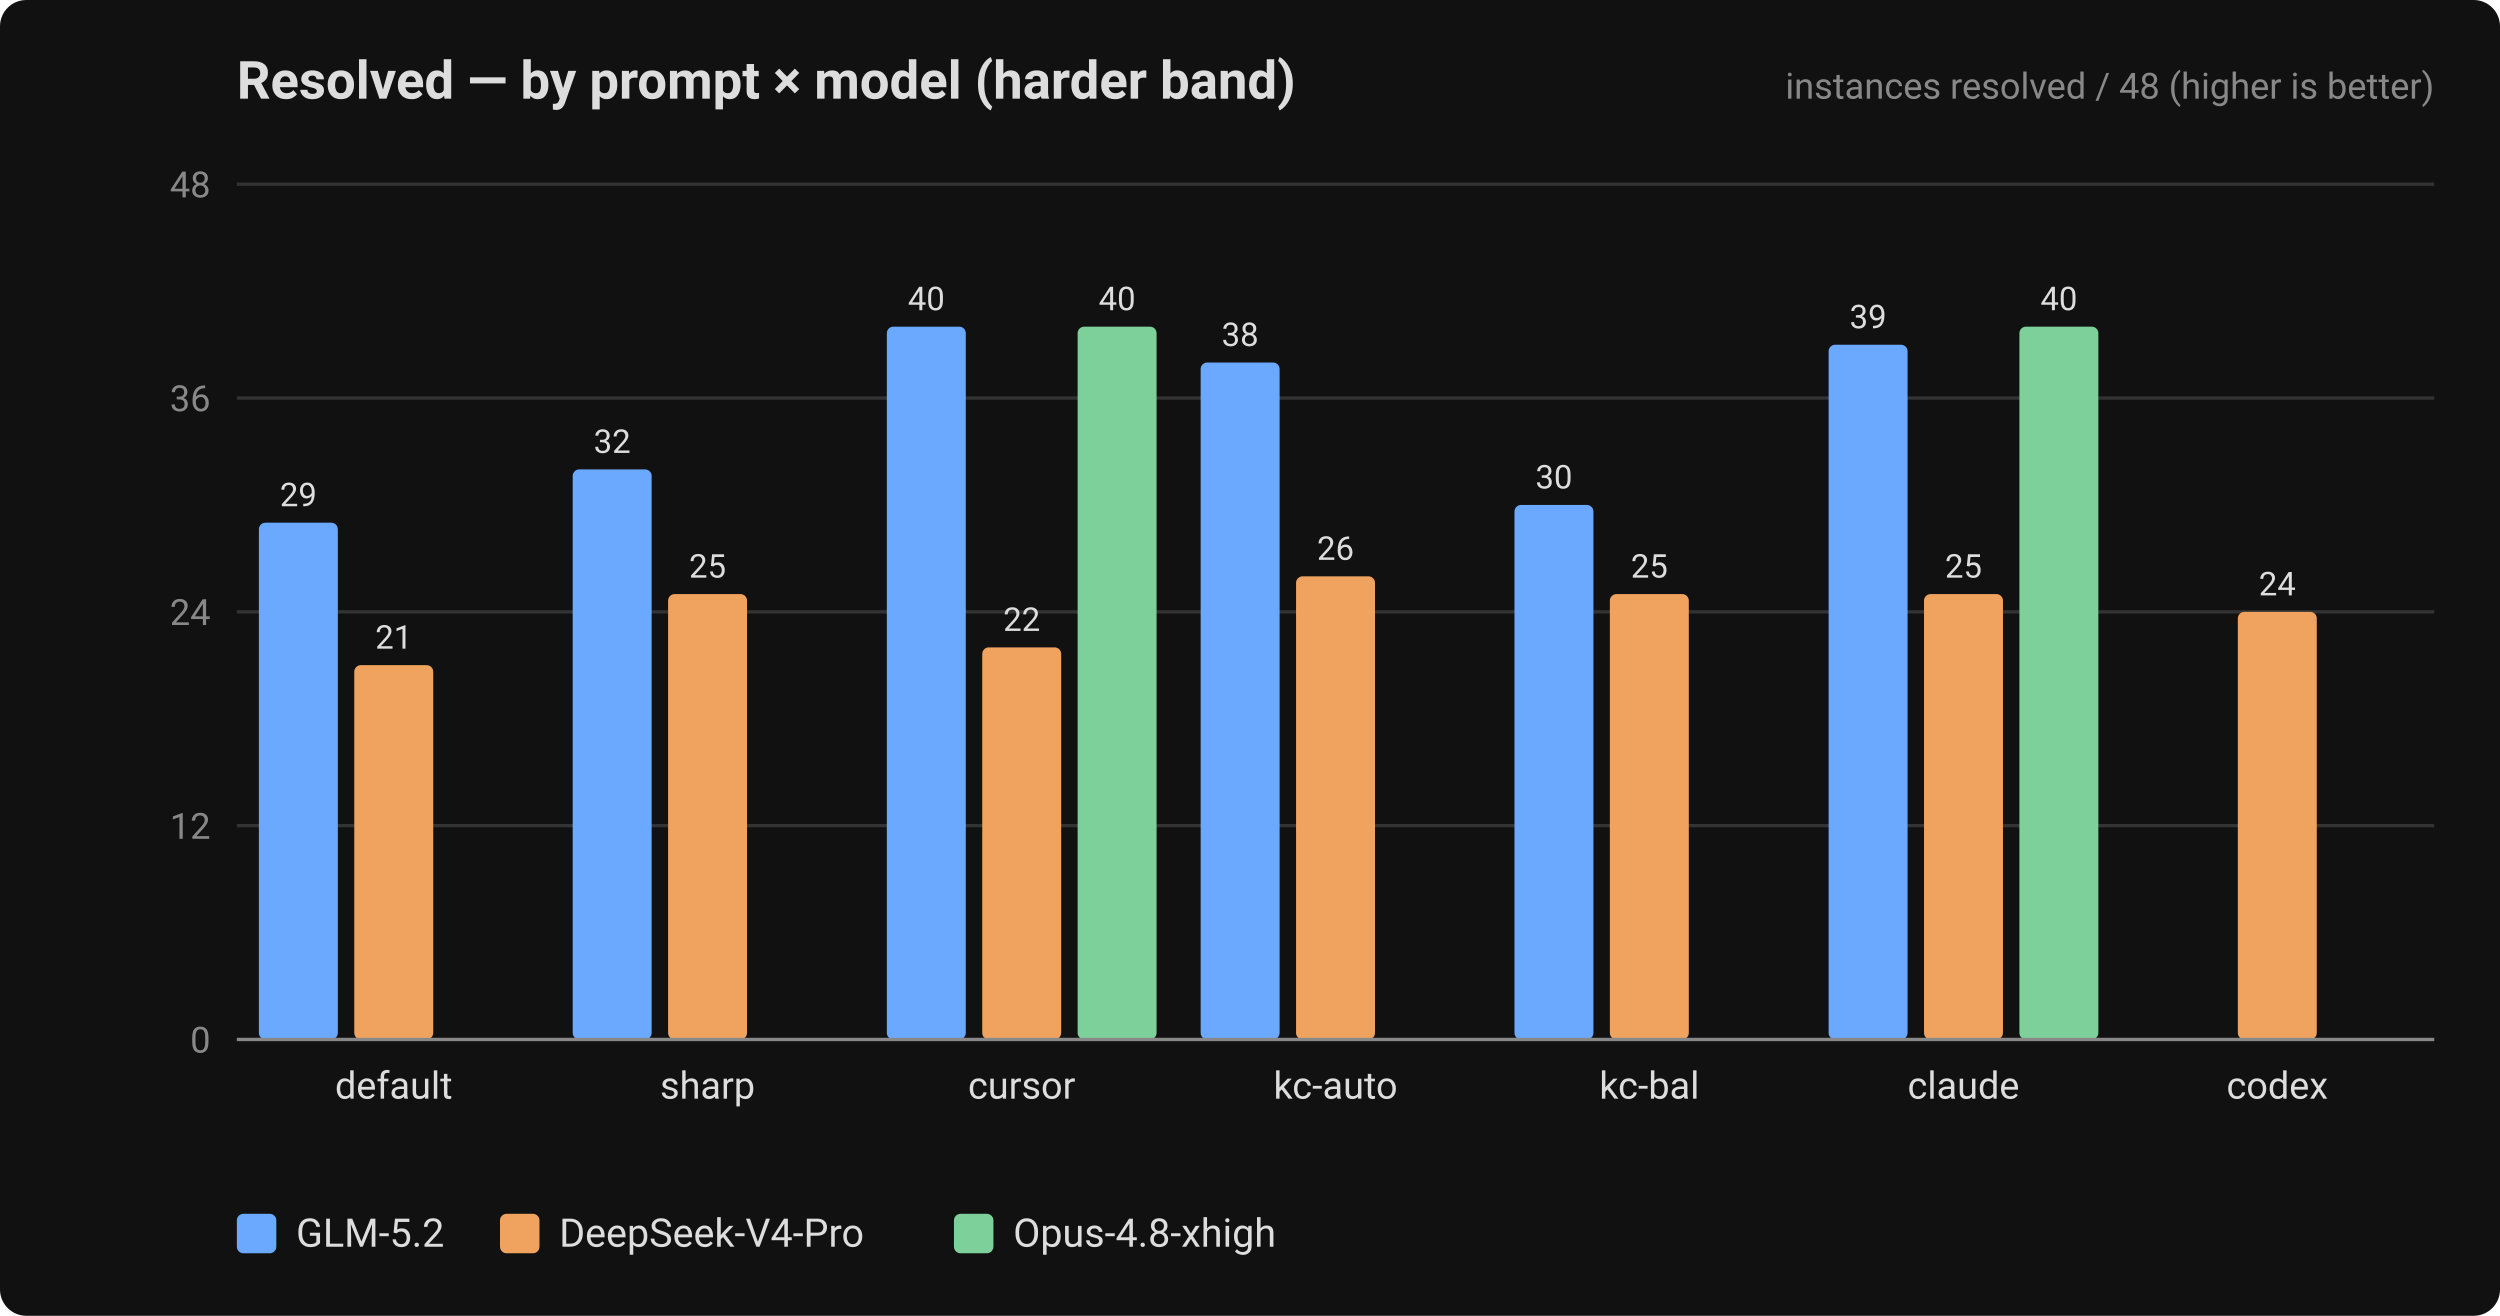
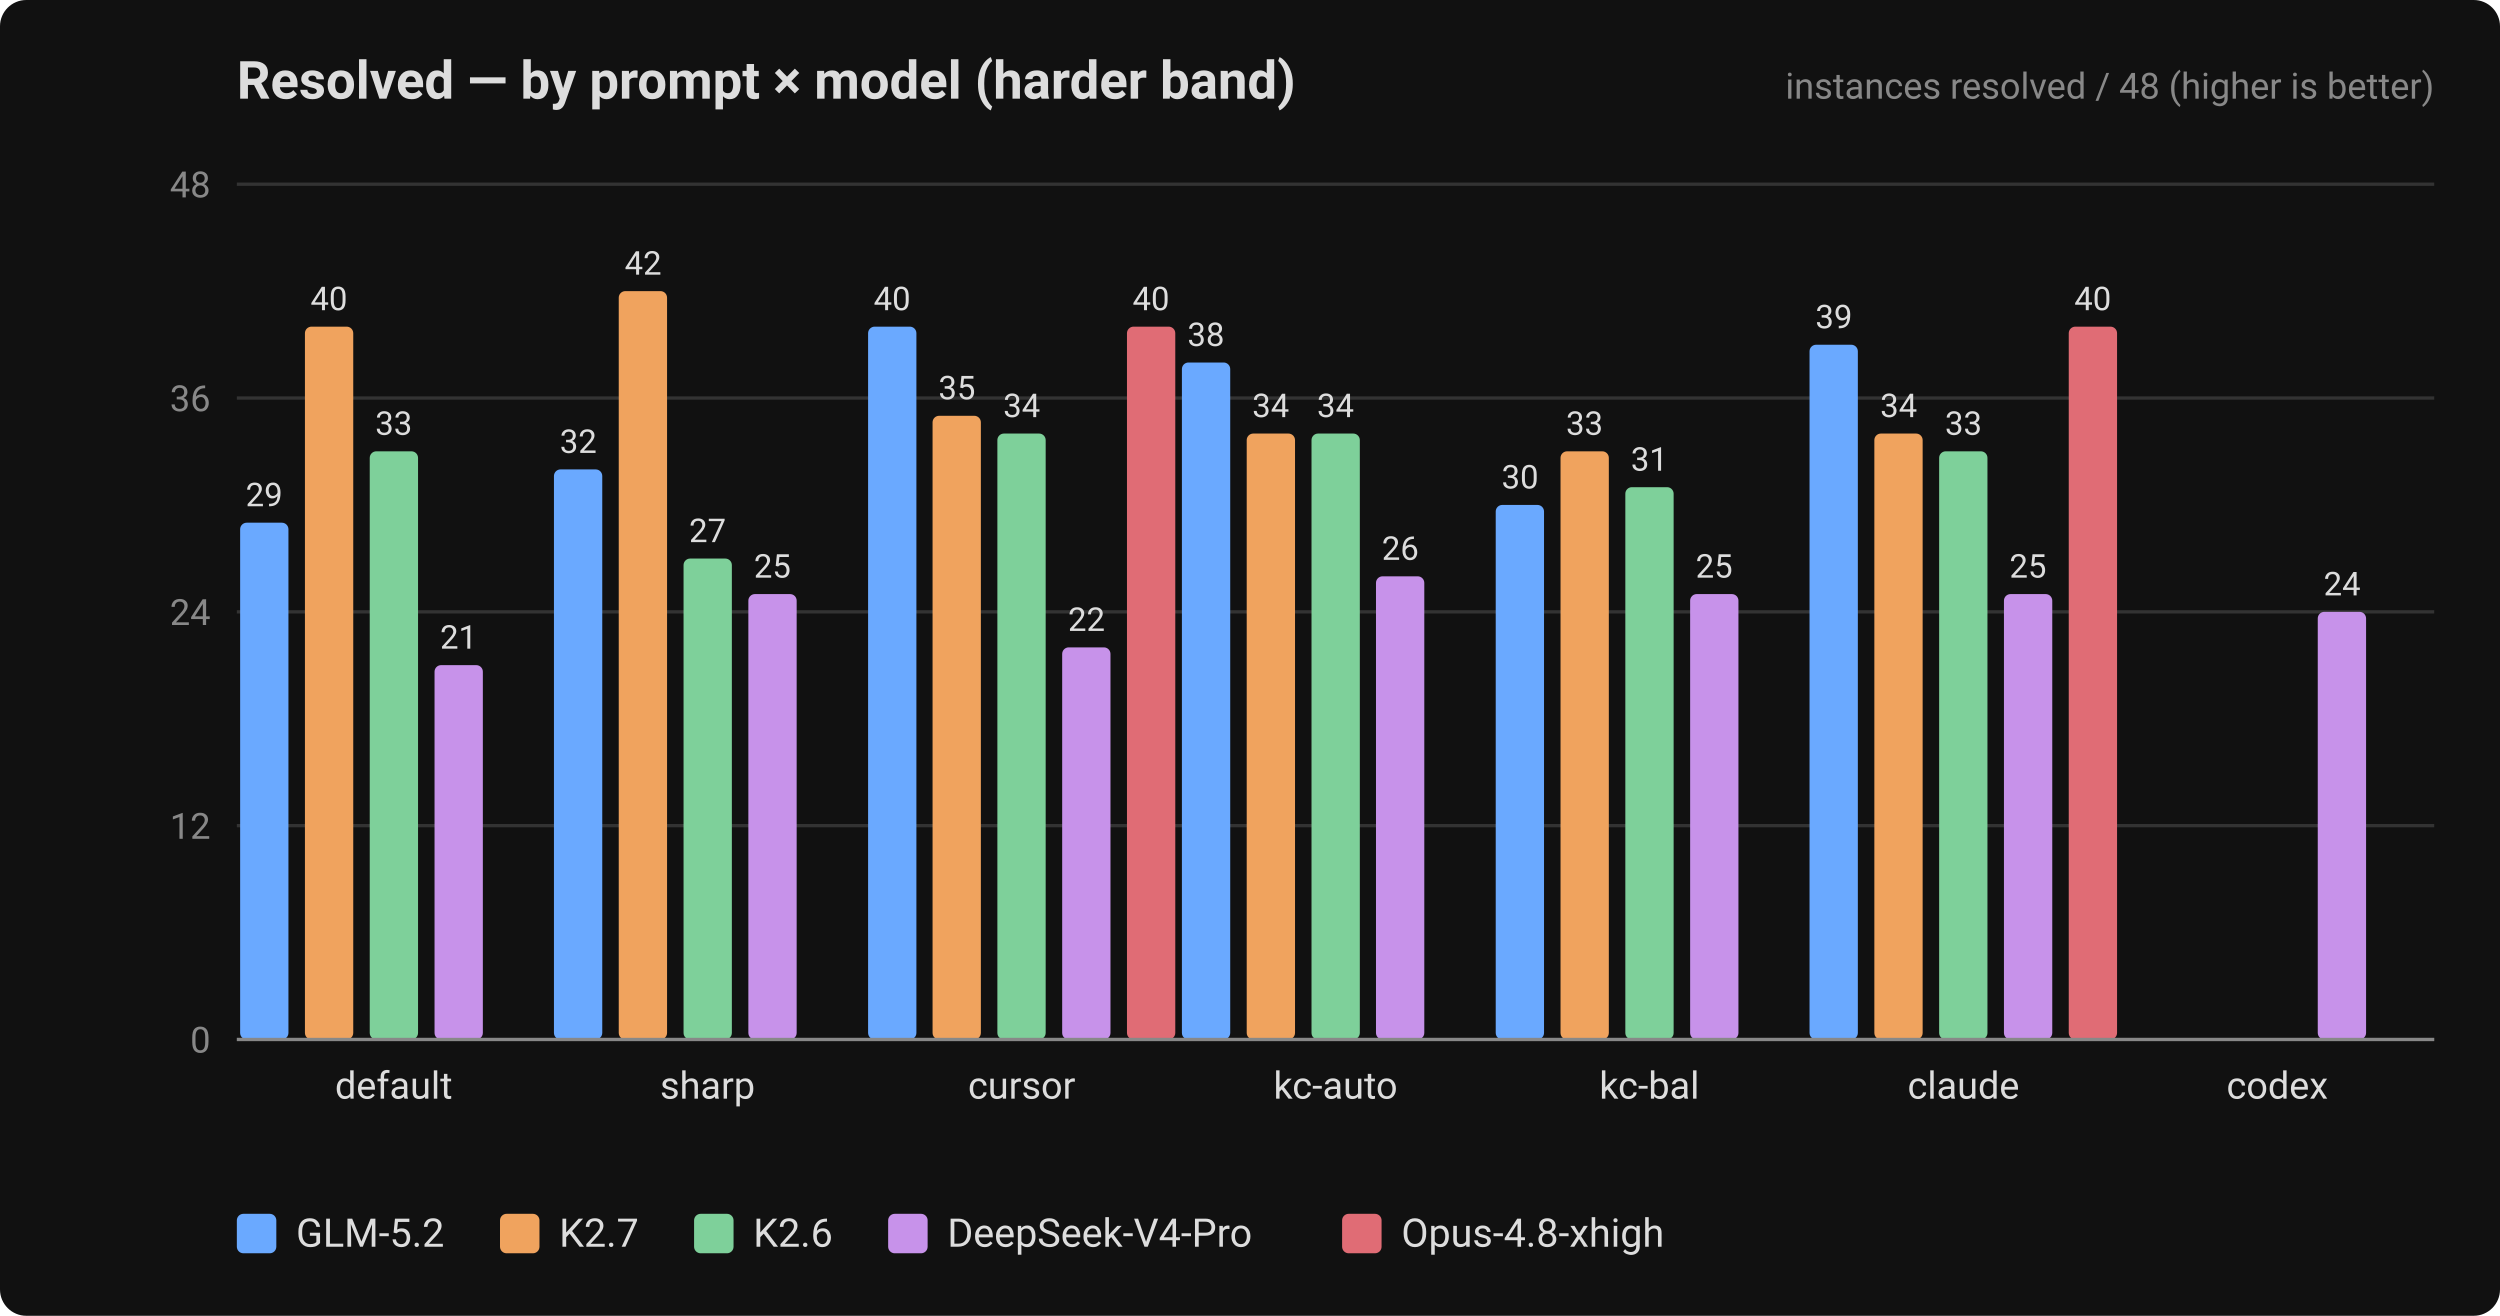
<svg xmlns="http://www.w3.org/2000/svg" width="760" height="400" viewBox="0 0 760 400" font-family="-apple-system,Segoe UI,Roboto,sans-serif">
  <rect width="760" height="400" fill="#111" rx="8" />
  <text x="72" y="30" fill="#ddd" font-size="16" font-weight="600">Resolved — by prompt × model (harder band)</text>
  <text x="740" y="30" fill="#888" font-size="11" text-anchor="end">instances resolved / 48 (higher is better)</text>
  <line x1="72" y1="316.0" x2="740" y2="316.0" stroke="#333" stroke-width="1" />
  <text x="64" y="320.0" fill="#888" font-size="11" text-anchor="end">0</text>
  <line x1="72" y1="251.0" x2="740" y2="251.0" stroke="#333" stroke-width="1" />
  <text x="64" y="255.0" fill="#888" font-size="11" text-anchor="end">12</text>
  <line x1="72" y1="186.0" x2="740" y2="186.0" stroke="#333" stroke-width="1" />
  <text x="64" y="190.0" fill="#888" font-size="11" text-anchor="end">24</text>
  <line x1="72" y1="121.0" x2="740" y2="121.0" stroke="#333" stroke-width="1" />
  <text x="64" y="125.0" fill="#888" font-size="11" text-anchor="end">36</text>
  <line x1="72" y1="56.0" x2="740" y2="56.0" stroke="#333" stroke-width="1" />
  <text x="64" y="60.0" fill="#888" font-size="11" text-anchor="end">48</text>
-   <rect x="78.7" y="158.9" width="24" height="157.1" fill="#6aa9ff" rx="2" />
-   <text x="90.7" y="153.9" fill="#ddd" font-size="10" text-anchor="middle">29</text>
-   <rect x="107.7" y="202.2" width="24" height="113.8" fill="#f0a35e" rx="2" />
-   <text x="119.7" y="197.2" fill="#ddd" font-size="10" text-anchor="middle">21</text>
+   <rect x="73.0" y="158.9" width="14.686" height="157.1" fill="#6aa9ff" rx="2" />
+   <text x="80.3" y="153.9" fill="#ddd" font-size="10" text-anchor="middle">29</text>
+   <rect x="92.7" y="99.3" width="14.686" height="216.7" fill="#f0a35e" rx="2" />
+   <text x="100.0" y="94.3" fill="#ddd" font-size="10" text-anchor="middle">40</text>
+   <rect x="112.4" y="137.2" width="14.686" height="178.8" fill="#7ed09a" rx="2" />
+   <text x="119.7" y="132.2" fill="#ddd" font-size="10" text-anchor="middle">33</text>
+   <rect x="132.1" y="202.2" width="14.686" height="113.8" fill="#c792ea" rx="2" />
+   <text x="139.4" y="197.2" fill="#ddd" font-size="10" text-anchor="middle">21</text>
  <text x="119.7" y="334" fill="#ddd" font-size="11.5" text-anchor="middle">default</text>
-   <rect x="174.1" y="142.7" width="24" height="173.3" fill="#6aa9ff" rx="2" />
-   <text x="186.1" y="137.7" fill="#ddd" font-size="10" text-anchor="middle">32</text>
-   <rect x="203.1" y="180.6" width="24" height="135.4" fill="#f0a35e" rx="2" />
-   <text x="215.1" y="175.6" fill="#ddd" font-size="10" text-anchor="middle">25</text>
+   <rect x="168.4" y="142.7" width="14.686" height="173.3" fill="#6aa9ff" rx="2" />
+   <text x="175.8" y="137.7" fill="#ddd" font-size="10" text-anchor="middle">32</text>
+   <rect x="188.1" y="88.5" width="14.686" height="227.5" fill="#f0a35e" rx="2" />
+   <text x="195.5" y="83.5" fill="#ddd" font-size="10" text-anchor="middle">42</text>
+   <rect x="207.8" y="169.8" width="14.686" height="146.2" fill="#7ed09a" rx="2" />
+   <text x="215.1" y="164.8" fill="#ddd" font-size="10" text-anchor="middle">27</text>
+   <rect x="227.5" y="180.6" width="14.686" height="135.4" fill="#c792ea" rx="2" />
+   <text x="234.8" y="175.6" fill="#ddd" font-size="10" text-anchor="middle">25</text>
  <text x="215.1" y="334" fill="#ddd" font-size="11.5" text-anchor="middle">sharp</text>
-   <rect x="269.6" y="99.3" width="24" height="216.7" fill="#6aa9ff" rx="2" />
-   <text x="281.6" y="94.3" fill="#ddd" font-size="10" text-anchor="middle">40</text>
-   <rect x="298.6" y="196.8" width="24" height="119.2" fill="#f0a35e" rx="2" />
-   <text x="310.6" y="191.8" fill="#ddd" font-size="10" text-anchor="middle">22</text>
-   <rect x="327.6" y="99.3" width="24" height="216.7" fill="#7ed09a" rx="2" />
-   <text x="339.6" y="94.3" fill="#ddd" font-size="10" text-anchor="middle">40</text>
+   <rect x="263.9" y="99.3" width="14.686" height="216.7" fill="#6aa9ff" rx="2" />
+   <text x="271.2" y="94.3" fill="#ddd" font-size="10" text-anchor="middle">40</text>
+   <rect x="283.5" y="126.4" width="14.686" height="189.6" fill="#f0a35e" rx="2" />
+   <text x="290.9" y="121.4" fill="#ddd" font-size="10" text-anchor="middle">35</text>
+   <rect x="303.2" y="131.8" width="14.686" height="184.2" fill="#7ed09a" rx="2" />
+   <text x="310.6" y="126.8" fill="#ddd" font-size="10" text-anchor="middle">34</text>
+   <rect x="322.9" y="196.8" width="14.686" height="119.2" fill="#c792ea" rx="2" />
+   <text x="330.3" y="191.8" fill="#ddd" font-size="10" text-anchor="middle">22</text>
+   <rect x="342.6" y="99.3" width="14.686" height="216.7" fill="#e06c75" rx="2" />
+   <text x="349.9" y="94.3" fill="#ddd" font-size="10" text-anchor="middle">40</text>
  <text x="310.6" y="334" fill="#ddd" font-size="11.5" text-anchor="middle">cursor</text>
-   <rect x="365.0" y="110.2" width="24" height="205.8" fill="#6aa9ff" rx="2" />
-   <text x="377.0" y="105.2" fill="#ddd" font-size="10" text-anchor="middle">38</text>
-   <rect x="394.0" y="175.2" width="24" height="140.8" fill="#f0a35e" rx="2" />
-   <text x="406.0" y="170.2" fill="#ddd" font-size="10" text-anchor="middle">26</text>
+   <rect x="359.3" y="110.2" width="14.686" height="205.8" fill="#6aa9ff" rx="2" />
+   <text x="366.6" y="105.2" fill="#ddd" font-size="10" text-anchor="middle">38</text>
+   <rect x="379.0" y="131.8" width="14.686" height="184.2" fill="#f0a35e" rx="2" />
+   <text x="386.3" y="126.8" fill="#ddd" font-size="10" text-anchor="middle">34</text>
+   <rect x="398.7" y="131.8" width="14.686" height="184.2" fill="#7ed09a" rx="2" />
+   <text x="406.0" y="126.8" fill="#ddd" font-size="10" text-anchor="middle">34</text>
+   <rect x="418.3" y="175.2" width="14.686" height="140.8" fill="#c792ea" rx="2" />
+   <text x="425.7" y="170.2" fill="#ddd" font-size="10" text-anchor="middle">26</text>
  <text x="406.0" y="334" fill="#ddd" font-size="11.5" text-anchor="middle">kc-auto</text>
-   <rect x="460.4" y="153.5" width="24" height="162.5" fill="#6aa9ff" rx="2" />
-   <text x="472.4" y="148.5" fill="#ddd" font-size="10" text-anchor="middle">30</text>
-   <rect x="489.4" y="180.6" width="24" height="135.4" fill="#f0a35e" rx="2" />
-   <text x="501.4" y="175.6" fill="#ddd" font-size="10" text-anchor="middle">25</text>
+   <rect x="454.7" y="153.5" width="14.686" height="162.5" fill="#6aa9ff" rx="2" />
+   <text x="462.1" y="148.5" fill="#ddd" font-size="10" text-anchor="middle">30</text>
+   <rect x="474.4" y="137.2" width="14.686" height="178.8" fill="#f0a35e" rx="2" />
+   <text x="481.7" y="132.2" fill="#ddd" font-size="10" text-anchor="middle">33</text>
+   <rect x="494.1" y="148.1" width="14.686" height="167.9" fill="#7ed09a" rx="2" />
+   <text x="501.4" y="143.1" fill="#ddd" font-size="10" text-anchor="middle">31</text>
+   <rect x="513.8" y="180.6" width="14.686" height="135.4" fill="#c792ea" rx="2" />
+   <text x="521.1" y="175.6" fill="#ddd" font-size="10" text-anchor="middle">25</text>
  <text x="501.4" y="334" fill="#ddd" font-size="11.5" text-anchor="middle">kc-bal</text>
-   <rect x="555.9" y="104.8" width="24" height="211.2" fill="#6aa9ff" rx="2" />
-   <text x="567.9" y="99.8" fill="#ddd" font-size="10" text-anchor="middle">39</text>
-   <rect x="584.9" y="180.6" width="24" height="135.4" fill="#f0a35e" rx="2" />
-   <text x="596.9" y="175.6" fill="#ddd" font-size="10" text-anchor="middle">25</text>
-   <rect x="613.9" y="99.3" width="24" height="216.7" fill="#7ed09a" rx="2" />
-   <text x="625.9" y="94.3" fill="#ddd" font-size="10" text-anchor="middle">40</text>
+   <rect x="550.1" y="104.8" width="14.686" height="211.2" fill="#6aa9ff" rx="2" />
+   <text x="557.5" y="99.8" fill="#ddd" font-size="10" text-anchor="middle">39</text>
+   <rect x="569.8" y="131.8" width="14.686" height="184.2" fill="#f0a35e" rx="2" />
+   <text x="577.2" y="126.8" fill="#ddd" font-size="10" text-anchor="middle">34</text>
+   <rect x="589.5" y="137.2" width="14.686" height="178.8" fill="#7ed09a" rx="2" />
+   <text x="596.9" y="132.2" fill="#ddd" font-size="10" text-anchor="middle">33</text>
+   <rect x="609.2" y="180.6" width="14.686" height="135.4" fill="#c792ea" rx="2" />
+   <text x="616.5" y="175.6" fill="#ddd" font-size="10" text-anchor="middle">25</text>
+   <rect x="628.9" y="99.3" width="14.686" height="216.7" fill="#e06c75" rx="2" />
+   <text x="636.2" y="94.3" fill="#ddd" font-size="10" text-anchor="middle">40</text>
  <text x="596.9" y="334" fill="#ddd" font-size="11.5" text-anchor="middle">claude</text>
-   <rect x="680.3" y="186.0" width="24" height="130.0" fill="#f0a35e" rx="2" />
-   <text x="692.3" y="181.0" fill="#ddd" font-size="10" text-anchor="middle">24</text>
+   <rect x="704.6" y="186.0" width="14.686" height="130.0" fill="#c792ea" rx="2" />
+   <text x="712.0" y="181.0" fill="#ddd" font-size="10" text-anchor="middle">24</text>
  <text x="692.3" y="334" fill="#ddd" font-size="11.5" text-anchor="middle">codex</text>
  <line x1="72" y1="316" x2="740" y2="316" stroke="#888" stroke-width="1" />
  <rect x="72" y="369" width="12" height="12" fill="#6aa9ff" rx="2" />
  <text x="90" y="379" fill="#ddd" font-size="12">GLM-5.2</text>
  <rect x="152" y="369" width="12" height="12" fill="#f0a35e" rx="2" />
-   <text x="170" y="379" fill="#ddd" font-size="12">DeepSeek-V4-Pro</text>
-   <rect x="290" y="369" width="12" height="12" fill="#7ed09a" rx="2" />
-   <text x="308" y="379" fill="#ddd" font-size="12">Opus-4.8-xhigh</text>
+   <text x="170" y="379" fill="#ddd" font-size="12">K2.7</text>
+   <rect x="211" y="369" width="12" height="12" fill="#7ed09a" rx="2" />
+   <text x="229" y="379" fill="#ddd" font-size="12">K2.6</text>
+   <rect x="270" y="369" width="12" height="12" fill="#c792ea" rx="2" />
+   <text x="288" y="379" fill="#ddd" font-size="12">DeepSeek-V4-Pro</text>
+   <rect x="408" y="369" width="12" height="12" fill="#e06c75" rx="2" />
+   <text x="426" y="379" fill="#ddd" font-size="12">Opus-4.8-xhigh</text>
</svg>
